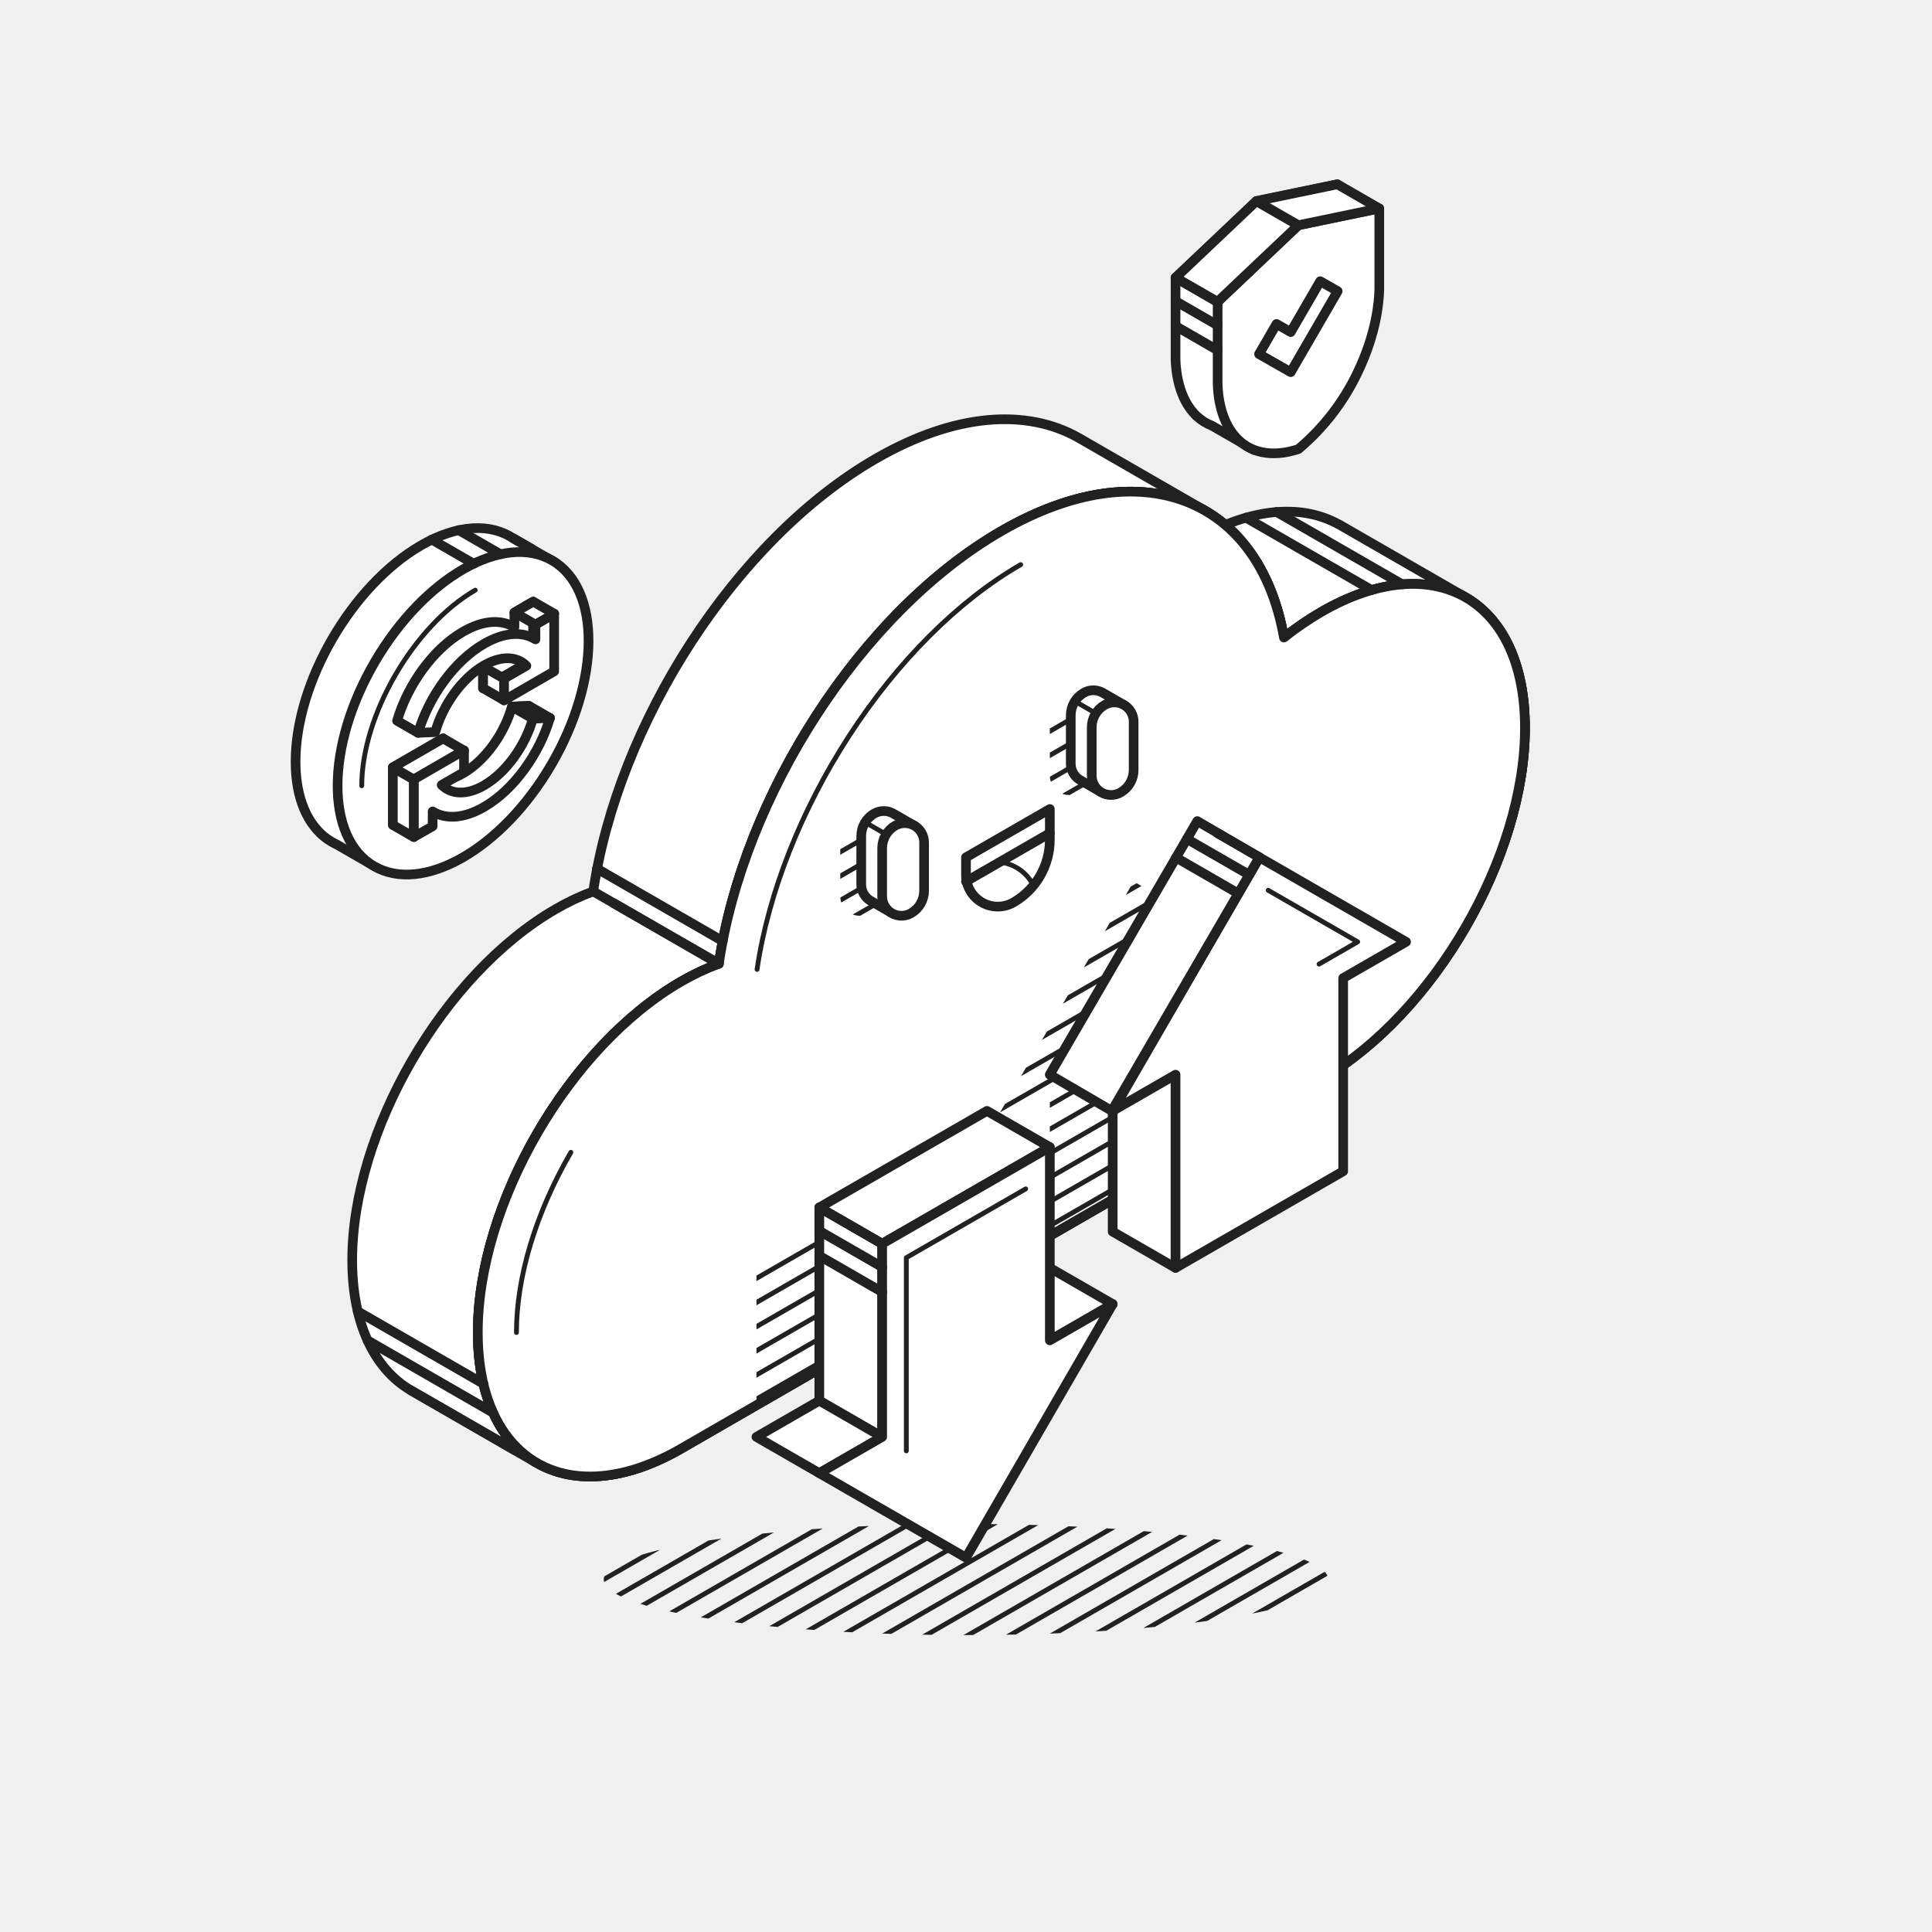
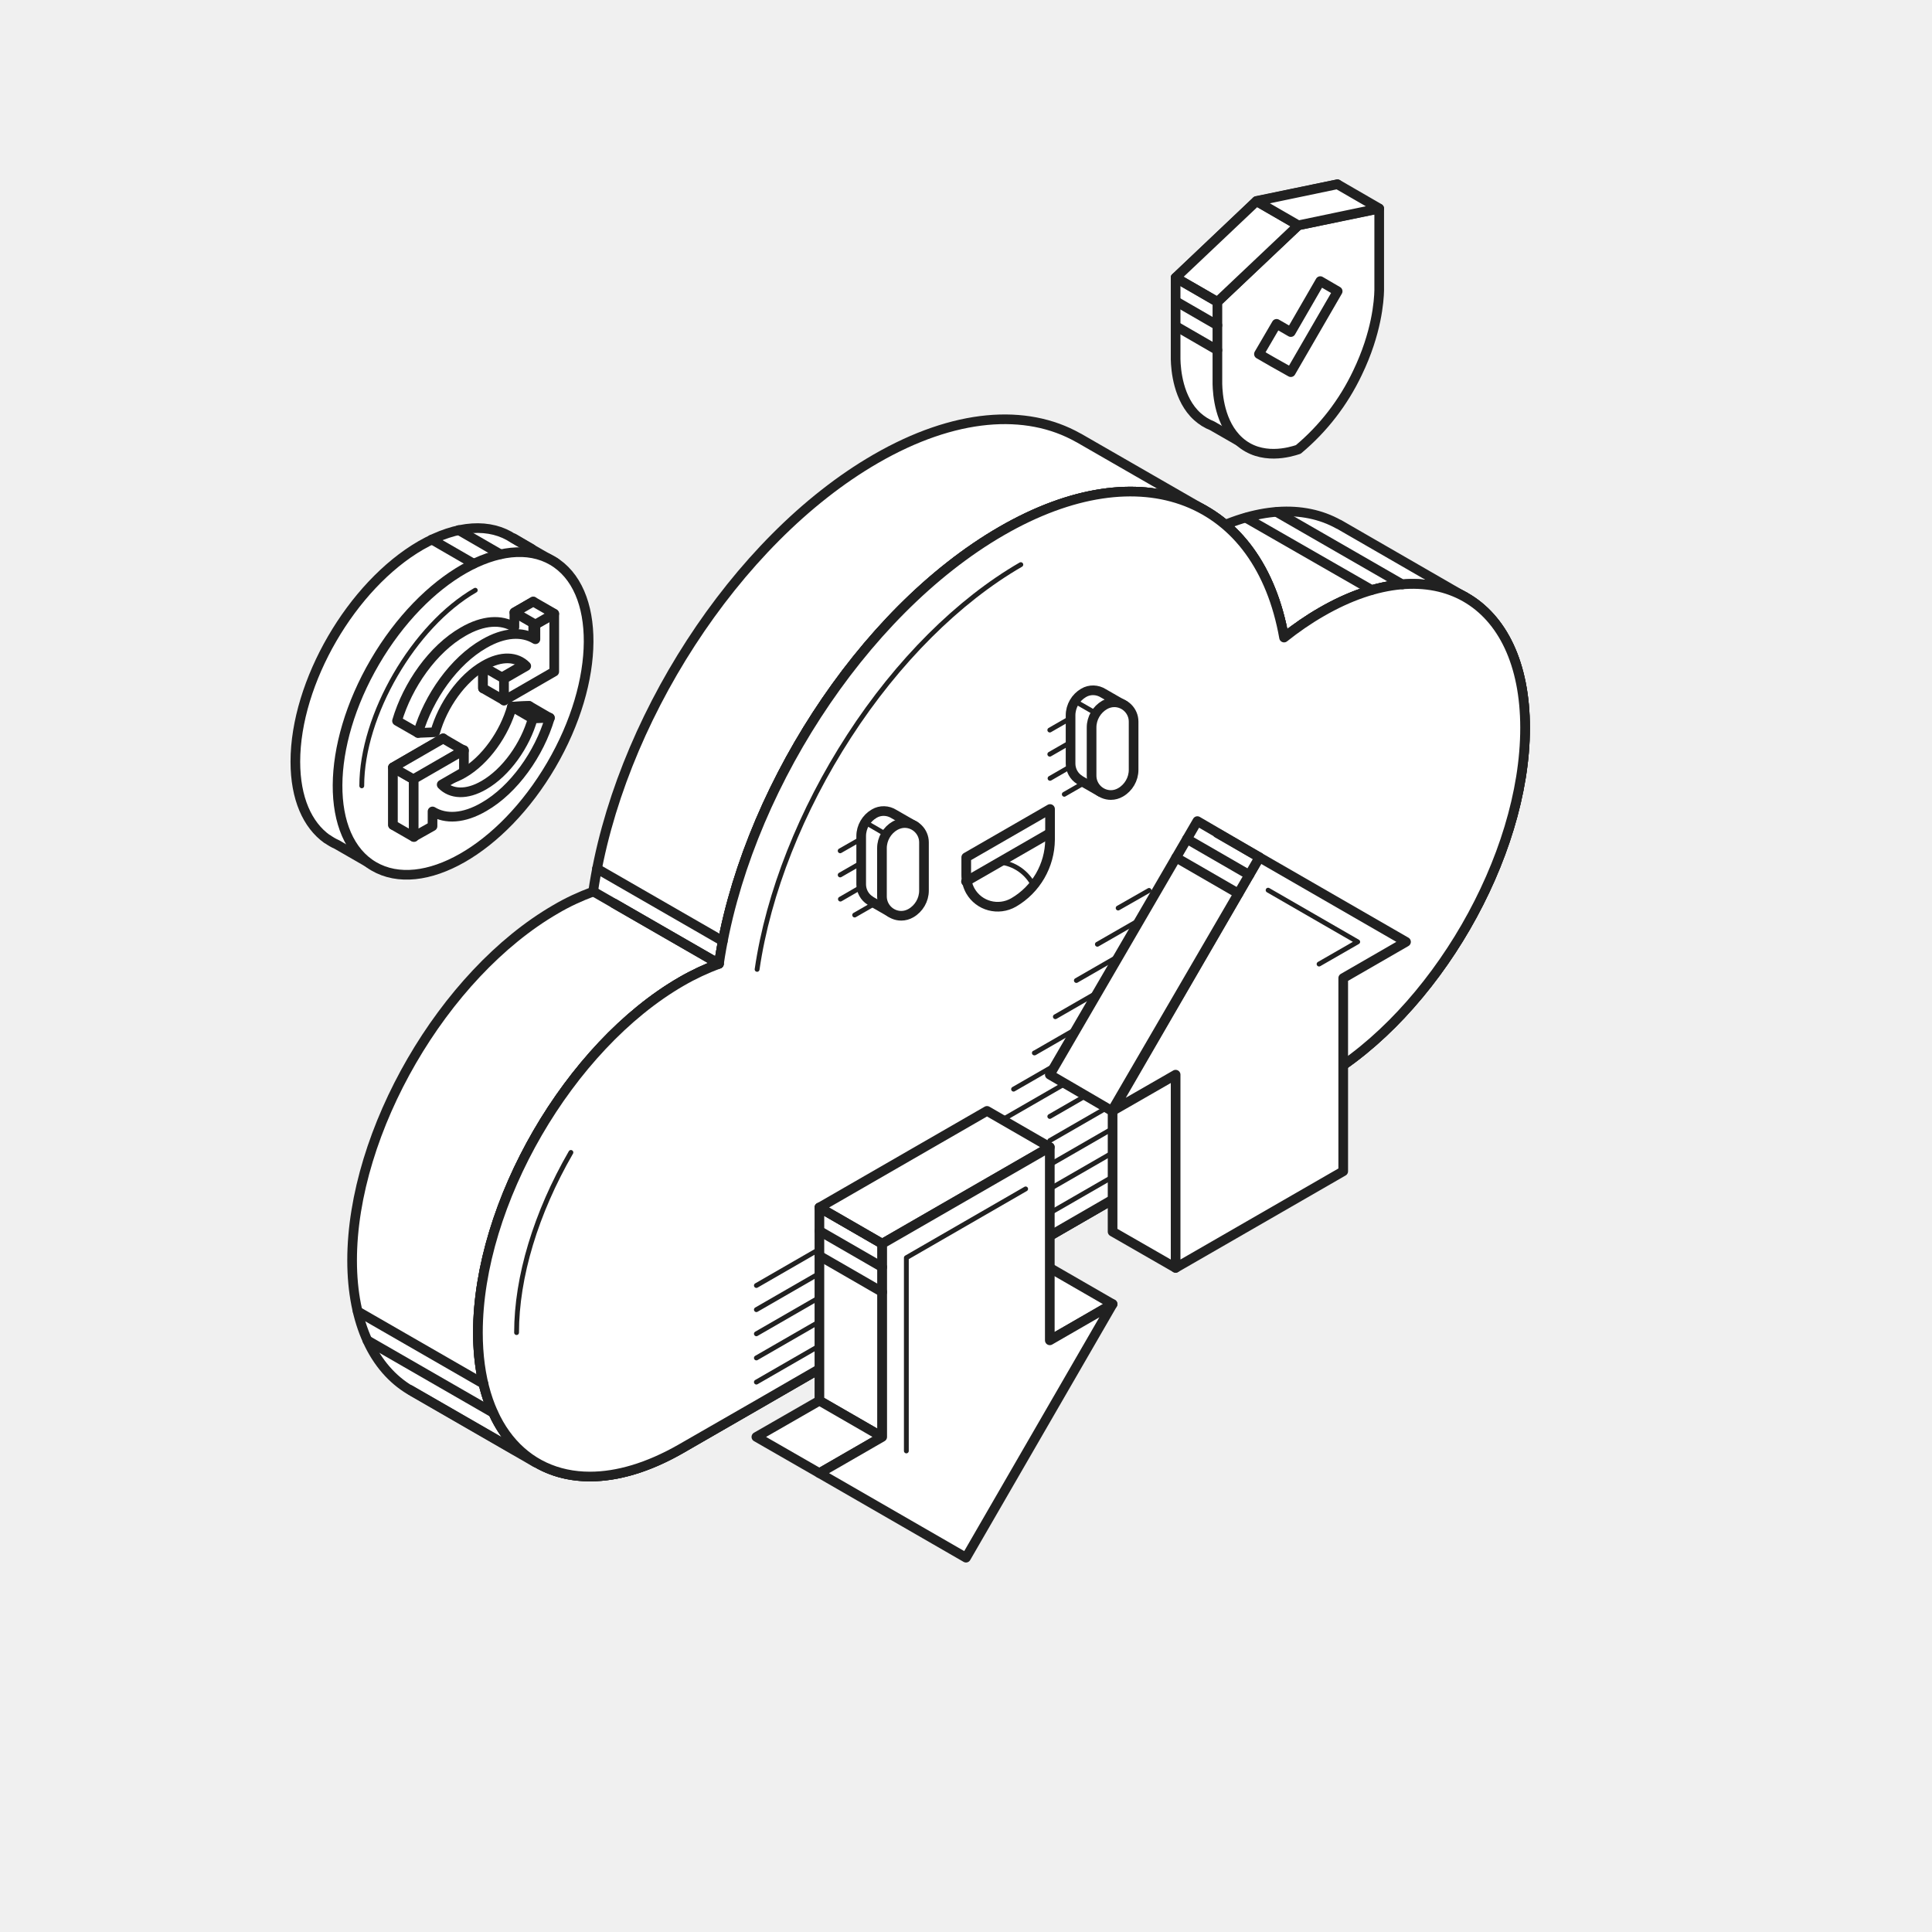
- <svg xmlns="http://www.w3.org/2000/svg" id="Isolation_Mode" data-name="Isolation Mode" viewBox="0 0 800 800">
-   <defs>
-     <style>.cls-1,.cls-3,.cls-9{fill:none;}.cls-2{clip-path:url(#clip-path);}.cls-3,.cls-4,.cls-9{stroke:#212121;stroke-linecap:round;stroke-linejoin:round;}.cls-3{stroke-width:2px;}.cls-4{fill:#fff;}.cls-4,.cls-9{stroke-width:4px;}.cls-5{clip-path:url(#clip-path-2);}.cls-6{clip-path:url(#clip-path-3);}.cls-7{clip-path:url(#clip-path-4);}.cls-8{clip-path:url(#clip-path-5);}</style>
-     <clipPath id="clip-path">
-       <ellipse class="cls-1" cx="400" cy="654.05" rx="150" ry="23" />
-     </clipPath>
-     <clipPath id="clip-path-2">
-       <polygon class="cls-1" points="382.65 485 382.65 541.77 313.23 581.85 313.23 525 382.65 485" />
-     </clipPath>
-     <clipPath id="clip-path-3">
-       <polygon class="cls-1" points="530.15 400 504.12 415 504.12 471.64 434.71 511.71 434.71 455 408.68 470 469.41 365 530.15 400" />
-     </clipPath>
-     <clipPath id="clip-path-4">
-       <path class="cls-1" d="M440.07,291.91h0a10.7,10.7,0,0,0-5.36,9.28v20a8,8,0,0,0,12,6.93h0a10.7,10.7,0,0,0,5.36-9.28v-20A8,8,0,0,0,440.07,291.91Z" />
-     </clipPath>
-     <clipPath id="clip-path-5">
-       <path class="cls-1" d="M353.3,341.91h0a10.7,10.7,0,0,0-5.36,9.28v20a8,8,0,0,0,12,6.93h0a10.7,10.7,0,0,0,5.36-9.28v-20A8,8,0,0,0,353.3,341.91Z" />
-     </clipPath>
-   </defs>
-   <g class="cls-2">
-     <line class="cls-3" x1="-36.41" y1="729.06" x2="763.61" y2="268.06" />
-     <line class="cls-3" x1="-36.41" y1="739.06" x2="763.61" y2="278.06" />
-     <line class="cls-3" x1="-36.41" y1="749.06" x2="763.61" y2="288.06" />
-     <line class="cls-3" x1="-36.41" y1="759.06" x2="763.61" y2="298.06" />
-     <line class="cls-3" x1="-36.41" y1="769.06" x2="763.61" y2="308.06" />
-     <line class="cls-3" x1="-36.41" y1="779.06" x2="763.61" y2="318.06" />
-     <line class="cls-3" x1="-36.41" y1="789.06" x2="763.61" y2="328.06" />
-     <line class="cls-3" x1="-36.41" y1="799.06" x2="763.61" y2="338.06" />
-     <line class="cls-3" x1="-36.41" y1="809.06" x2="763.61" y2="348.06" />
-     <line class="cls-3" x1="-36.41" y1="819.06" x2="763.61" y2="358.06" />
-     <line class="cls-3" x1="-36.41" y1="829.06" x2="763.61" y2="368.06" />
-     <line class="cls-3" x1="-36.41" y1="839.06" x2="763.61" y2="378.06" />
-     <line class="cls-3" x1="-36.41" y1="849.06" x2="763.61" y2="388.06" />
-     <line class="cls-3" x1="-36.41" y1="859.06" x2="763.61" y2="398.06" />
-     <line class="cls-3" x1="-36.41" y1="869.06" x2="763.61" y2="408.06" />
-     <line class="cls-3" x1="-36.41" y1="879.06" x2="763.61" y2="418.06" />
-     <line class="cls-3" x1="-36.41" y1="889.06" x2="763.61" y2="428.06" />
-     <line class="cls-3" x1="-36.41" y1="899.06" x2="763.61" y2="438.06" />
-     <line class="cls-3" x1="-36.41" y1="909.06" x2="763.61" y2="448.06" />
-     <line class="cls-3" x1="-36.41" y1="919.06" x2="763.61" y2="458.06" />
-     <line class="cls-3" x1="-36.41" y1="929.06" x2="763.61" y2="468.06" />
-     <line class="cls-3" x1="-36.41" y1="939.06" x2="763.61" y2="478.06" />
-     <line class="cls-3" x1="-36.41" y1="949.06" x2="763.61" y2="488.06" />
-     <line class="cls-3" x1="-36.41" y1="959.06" x2="763.61" y2="498.06" />
-     <line class="cls-3" x1="-36.41" y1="969.06" x2="763.61" y2="508.06" />
-     <line class="cls-3" x1="-36.41" y1="979.06" x2="763.61" y2="518.06" />
-     <line class="cls-3" x1="-36.41" y1="989.06" x2="763.61" y2="528.06" />
-     <line class="cls-3" x1="-36.41" y1="999.06" x2="763.61" y2="538.06" />
-     <line class="cls-3" x1="-36.41" y1="1009.06" x2="763.61" y2="548.06" />
-     <line class="cls-3" x1="-36.41" y1="1019.06" x2="763.61" y2="558.06" />
-     <line class="cls-3" x1="-36.41" y1="1029.06" x2="763.61" y2="568.06" />
-     <line class="cls-3" x1="-36.41" y1="1039.06" x2="763.61" y2="578.06" />
-     <line class="cls-3" x1="-36.41" y1="1049.06" x2="763.61" y2="588.06" />
-     <line class="cls-3" x1="-36.41" y1="1059.06" x2="763.61" y2="598.06" />
-     <line class="cls-3" x1="-36.41" y1="1069.06" x2="763.61" y2="608.06" />
-   </g>
-   <path class="cls-4" d="M606.42,247.1l-51.28-29.55-.72-.41-.06,0h0c-14.49-8.06-34.13-7.17-55.89,4.42V211.16l-51.58-29.72-.43-.25,0,0h0c-21.51-12.09-51.12-10.13-83.82,8.75-58.3,33.66-106.8,109.77-117,179.17a99,99,0,0,0-15.53,7.32c-46.54,26.88-84.27,92-84.27,145.37,0,26.31,9.16,44.88,24,53.73h0l1,.6,51,29.4V574.08c2.58-1.21,5.2-2.56,7.85-4.08h0L495.45,416.59h0c34.92-20.32,64.83-62.12,77.49-104.28l33.48,19.29Z" />
-   <path class="cls-4" d="M197.85,551.77c0-53.41,37.73-118.49,84.27-145.37a98.66,98.66,0,0,1,15.54-7.32c10.2-69.4,58.69-145.51,117-179.17s106.8-13.54,117,44.08a128.76,128.76,0,0,1,15.53-10.62c46.54-26.87,84.27-5.35,84.27,48.05S593.9,419.6,547.51,446.59h0L281.79,600h0C235.4,626.58,197.85,605.05,197.85,551.77Z" />
-   <path class="cls-4" d="M197.85,551.77c0-53.41,37.73-118.49,84.27-145.37a98.66,98.66,0,0,1,15.54-7.32c10.2-69.4,58.69-145.51,117-179.17s106.8-13.54,117,44.08a128.76,128.76,0,0,1,15.53-10.62c46.54-26.87,84.27-5.35,84.27,48.05S593.9,419.6,547.51,446.59h0L281.79,600h0C235.4,626.58,197.85,605.05,197.85,551.77Z" />
-   <path class="cls-4" d="M631.45,301.42c0,53.28-37.55,118.18-83.94,145.17l-43.39,25.05-69.41,40.07-52.06,30.06-69.42,40.08L281.79,600c-13.48,7.72-26.21,11.39-37.5,11.39-27.54,0-46.44-21.83-46.44-59.63,0-53.4,37.73-118.49,84.27-145.36a99,99,0,0,1,15.53-7.32c10.21-69.4,58.7-145.51,117-179.17s106.79-13.54,117,44.08a128.76,128.76,0,0,1,15.53-10.62C593.72,226.5,631.45,248,631.45,301.42Z" />
-   <path class="cls-3" d="M213.85,551.76c0-23,8-49.55,22.53-74.6" />
-   <path class="cls-3" d="M313.48,401.41c4.65-31.61,18.17-65.92,38.06-96.61,20-30.89,45.28-56.12,71.11-71" />
-   <line class="cls-4" x1="297.66" y1="399.08" x2="245.59" y2="369.08" />
-   <line class="cls-4" x1="200.16" y1="572.98" x2="148.1" y2="542.99" />
-   <line class="cls-4" x1="204.21" y1="585" x2="152.15" y2="555" />
-   <line class="cls-4" x1="213.2" y1="600.5" x2="169.81" y2="575.5" />
-   <line class="cls-4" x1="580.66" y1="241.98" x2="528.6" y2="211.98" />
-   <line class="cls-4" x1="567.97" y1="244.34" x2="515.91" y2="214.35" />
-   <line class="cls-4" x1="299.26" y1="389.69" x2="247.2" y2="359.69" />
-   <line class="cls-4" x1="297.66" y1="399.08" x2="254.27" y2="374.08" />
-   <path class="cls-4" d="M553.77,110.1V76.32l-33.5,6.94L486.77,115v33.79c.13,4.22,1,16.47,9,23.74a19.61,19.61,0,0,0,6.09,3.75l17.36,10,33.5-31.74-10.28-5.93q1.15-2.09,2.26-4.33C552.8,127.7,553.65,114.47,553.77,110.1Z" />
-   <path class="cls-4" d="M537.63,93.26l33.5-6.94V120.1c-.13,4.37-1,17.6-9,34.18a94.53,94.53,0,0,1-24.46,31.66c-3.34,1.14-15.41,4.75-24.47-3.41-8.07-7.27-8.91-19.52-9-23.74V125Z" />
-   <g class="cls-5">
-     <line class="cls-3" x1="-52.07" y1="689.84" x2="747.95" y2="228.84" />
-     <line class="cls-3" x1="-52.07" y1="699.84" x2="747.95" y2="238.84" />
-     <line class="cls-3" x1="-52.07" y1="709.84" x2="747.95" y2="248.84" />
-     <line class="cls-3" x1="-52.07" y1="719.84" x2="747.95" y2="258.84" />
-     <line class="cls-3" x1="-52.07" y1="729.84" x2="747.95" y2="268.84" />
-     <line class="cls-3" x1="-52.07" y1="739.84" x2="747.95" y2="278.84" />
-     <line class="cls-3" x1="-52.07" y1="749.84" x2="747.95" y2="288.84" />
-     <line class="cls-3" x1="-52.07" y1="759.84" x2="747.95" y2="298.84" />
-     <line class="cls-3" x1="-52.07" y1="769.84" x2="747.95" y2="308.84" />
-     <line class="cls-3" x1="-52.07" y1="779.84" x2="747.95" y2="318.84" />
-     <line class="cls-3" x1="-52.07" y1="789.84" x2="747.95" y2="328.84" />
-     <line class="cls-3" x1="-52.07" y1="799.84" x2="747.95" y2="338.84" />
-     <line class="cls-3" x1="-52.07" y1="809.84" x2="747.95" y2="348.84" />
-     <line class="cls-3" x1="-52.07" y1="819.84" x2="747.95" y2="358.84" />
-     <line class="cls-3" x1="-52.07" y1="829.84" x2="747.95" y2="368.84" />
-     <line class="cls-3" x1="-52.07" y1="839.84" x2="747.95" y2="378.84" />
-     <line class="cls-3" x1="-52.07" y1="849.84" x2="747.95" y2="388.84" />
-     <line class="cls-3" x1="-52.07" y1="859.84" x2="747.95" y2="398.84" />
-     <line class="cls-3" x1="-52.07" y1="869.84" x2="747.95" y2="408.84" />
-     <line class="cls-3" x1="-52.07" y1="879.84" x2="747.95" y2="418.84" />
-     <line class="cls-3" x1="-52.07" y1="889.84" x2="747.95" y2="428.84" />
-     <line class="cls-3" x1="-52.07" y1="899.84" x2="747.95" y2="438.84" />
-     <line class="cls-3" x1="-52.07" y1="909.84" x2="747.95" y2="448.84" />
-     <line class="cls-3" x1="-52.07" y1="919.84" x2="747.95" y2="458.84" />
-     <line class="cls-3" x1="-52.07" y1="929.84" x2="747.95" y2="468.84" />
-     <line class="cls-3" x1="-52.07" y1="939.84" x2="747.95" y2="478.84" />
-     <line class="cls-3" x1="-52.07" y1="949.84" x2="747.95" y2="488.84" />
-     <line class="cls-3" x1="-52.07" y1="959.84" x2="747.95" y2="498.84" />
-     <line class="cls-3" x1="-52.07" y1="969.84" x2="747.95" y2="508.84" />
-     <line class="cls-3" x1="-52.07" y1="979.84" x2="747.95" y2="518.84" />
-     <line class="cls-3" x1="-52.07" y1="989.84" x2="747.95" y2="528.84" />
-     <line class="cls-3" x1="-52.07" y1="999.84" x2="747.95" y2="538.84" />
-     <line class="cls-3" x1="-52.07" y1="1009.84" x2="747.95" y2="548.84" />
-     <line class="cls-3" x1="-52.07" y1="1019.84" x2="747.95" y2="558.84" />
-     <line class="cls-3" x1="-52.07" y1="1029.84" x2="747.95" y2="568.84" />
-   </g>
-   <g class="cls-6">
-     <line class="cls-3" x1="-36.41" y1="619.06" x2="763.61" y2="158.06" />
-     <line class="cls-3" x1="-36.41" y1="629.06" x2="763.61" y2="168.06" />
-     <line class="cls-3" x1="-36.41" y1="639.06" x2="763.61" y2="178.06" />
-     <line class="cls-3" x1="-36.41" y1="649.06" x2="763.61" y2="188.06" />
-     <line class="cls-3" x1="-36.41" y1="659.06" x2="763.61" y2="198.06" />
-     <line class="cls-3" x1="-36.41" y1="669.06" x2="763.61" y2="208.06" />
-     <line class="cls-3" x1="-36.41" y1="679.06" x2="763.61" y2="218.06" />
-     <line class="cls-3" x1="-36.41" y1="689.06" x2="763.61" y2="228.06" />
-     <line class="cls-3" x1="-36.41" y1="699.06" x2="763.61" y2="238.06" />
-     <line class="cls-3" x1="-36.41" y1="709.06" x2="763.61" y2="248.06" />
-     <line class="cls-3" x1="-36.41" y1="719.06" x2="763.61" y2="258.06" />
-     <line class="cls-3" x1="-36.41" y1="729.06" x2="763.61" y2="268.06" />
-     <line class="cls-3" x1="-36.41" y1="739.06" x2="763.61" y2="278.06" />
-     <line class="cls-3" x1="-36.41" y1="749.06" x2="763.61" y2="288.06" />
-     <line class="cls-3" x1="-36.41" y1="759.06" x2="763.61" y2="298.06" />
-     <line class="cls-3" x1="-36.41" y1="769.06" x2="763.61" y2="308.06" />
-     <line class="cls-3" x1="-36.41" y1="779.06" x2="763.61" y2="318.06" />
-     <line class="cls-3" x1="-36.41" y1="789.06" x2="763.61" y2="328.06" />
-     <line class="cls-3" x1="-36.41" y1="799.06" x2="763.61" y2="338.06" />
-     <line class="cls-3" x1="-36.41" y1="809.06" x2="763.61" y2="348.06" />
-     <line class="cls-3" x1="-36.41" y1="819.06" x2="763.61" y2="358.06" />
-     <line class="cls-3" x1="-36.41" y1="829.06" x2="763.61" y2="368.06" />
-     <line class="cls-3" x1="-36.41" y1="839.06" x2="763.61" y2="378.06" />
-     <line class="cls-3" x1="-36.41" y1="849.06" x2="763.61" y2="388.06" />
-     <line class="cls-3" x1="-36.41" y1="859.06" x2="763.61" y2="398.06" />
-     <line class="cls-3" x1="-36.41" y1="869.06" x2="763.61" y2="408.06" />
-     <line class="cls-3" x1="-36.41" y1="879.06" x2="763.61" y2="418.06" />
-     <line class="cls-3" x1="-36.41" y1="889.06" x2="763.61" y2="428.06" />
-     <line class="cls-3" x1="-36.41" y1="899.06" x2="763.61" y2="438.06" />
-     <line class="cls-3" x1="-36.41" y1="909.06" x2="763.61" y2="448.06" />
-     <line class="cls-3" x1="-36.41" y1="919.06" x2="763.61" y2="458.06" />
-     <line class="cls-3" x1="-36.41" y1="929.06" x2="763.61" y2="468.06" />
-     <line class="cls-3" x1="-36.41" y1="939.06" x2="763.61" y2="478.06" />
-     <line class="cls-3" x1="-36.41" y1="949.06" x2="763.61" y2="488.06" />
-     <line class="cls-3" x1="-36.41" y1="959.06" x2="763.61" y2="498.06" />
-   </g>
-   <polygon class="cls-4" points="520.27 83.26 537.63 93.26 504.12 125 486.77 115 520.27 83.26" />
-   <polygon class="cls-4" points="520.27 83.26 537.63 93.26 571.13 86.31 553.77 76.31 520.27 83.26" />
-   <polygon class="cls-4" points="339.26 500 365.29 515 365.29 595 339.26 580 339.26 500" />
-   <polygon class="cls-4" points="339.26 500 365.29 515 434.71 475 408.68 460 339.26 500" />
-   <polygon class="cls-4" points="313.23 595 339.26 610 365.29 595 339.26 580 313.23 595" />
-   <polygon class="cls-4" points="408.68 540 434.71 555 460.74 540 434.71 525 408.68 540" />
-   <polygon class="cls-4" points="339.26 610 400 645 460.74 540 434.71 555 434.71 475 365.29 515 365.29 595 339.26 610" />
-   <polyline class="cls-3" points="375.29 600.78 375.29 520.78 424.71 492.3" />
-   <polygon class="cls-4" points="460.74 430 486.77 445 486.77 525 460.74 510 460.74 430" />
-   <polygon class="cls-4" points="582.22 390 521.48 355 460.74 460 486.77 445 486.77 525 556.18 485 556.18 405 582.22 390" />
-   <polyline class="cls-3" points="525.13 368.65 562.19 390 546.19 399.22" />
-   <polygon class="cls-4" points="495.77 340 521.48 355 460.39 460 434.68 445 495.77 340" />
-   <polygon class="cls-4" points="546.67 116.44 534.46 137.5 528.58 134.15 521.35 146.62 527.23 149.97 534.46 154.1 553.9 120.57 546.67 116.44" />
-   <line class="cls-4" x1="504.12" y1="125" x2="486.77" y2="115" />
-   <line class="cls-4" x1="504.12" y1="134.68" x2="486.77" y2="124.68" />
-   <line class="cls-4" x1="504.12" y1="145" x2="486.77" y2="135" />
-   <line class="cls-4" x1="521.48" y1="355" x2="504.12" y2="345" />
-   <line class="cls-4" x1="517.28" y1="362.26" x2="491.47" y2="347.39" />
-   <line class="cls-4" x1="512.76" y1="369.98" x2="486.98" y2="355.12" />
-   <line class="cls-4" x1="365.29" y1="515" x2="339.26" y2="500" />
-   <line class="cls-4" x1="365.29" y1="524.68" x2="339.26" y2="509.68" />
-   <line class="cls-4" x1="365.29" y1="535" x2="339.26" y2="520" />
-   <g class="cls-7">
-     <line class="cls-3" x1="-62.08" y1="539.06" x2="737.94" y2="78.06" />
-     <line class="cls-3" x1="-62.08" y1="549.06" x2="737.94" y2="88.06" />
-     <line class="cls-3" x1="-62.08" y1="559.06" x2="737.94" y2="98.06" />
-     <line class="cls-3" x1="-62.08" y1="569.06" x2="737.94" y2="108.06" />
-     <line class="cls-3" x1="-62.08" y1="579.06" x2="737.94" y2="118.06" />
-     <line class="cls-3" x1="-62.08" y1="589.06" x2="737.94" y2="128.06" />
-     <line class="cls-3" x1="-62.08" y1="599.06" x2="737.94" y2="138.06" />
-     <line class="cls-3" x1="-62.08" y1="609.06" x2="737.94" y2="148.06" />
-     <line class="cls-3" x1="-62.08" y1="619.06" x2="737.94" y2="158.06" />
-     <line class="cls-3" x1="-62.08" y1="629.06" x2="737.94" y2="168.06" />
-     <line class="cls-3" x1="-62.08" y1="639.06" x2="737.94" y2="178.06" />
-     <line class="cls-3" x1="-62.08" y1="649.06" x2="737.94" y2="188.06" />
-     <line class="cls-3" x1="-62.08" y1="659.06" x2="737.94" y2="198.06" />
-     <line class="cls-3" x1="-62.08" y1="669.06" x2="737.94" y2="208.06" />
-     <line class="cls-3" x1="-62.08" y1="679.06" x2="737.94" y2="218.06" />
-     <line class="cls-3" x1="-62.08" y1="689.06" x2="737.94" y2="228.06" />
-     <line class="cls-3" x1="-62.08" y1="699.06" x2="737.94" y2="238.06" />
-     <line class="cls-3" x1="-62.08" y1="709.06" x2="737.94" y2="248.06" />
-     <line class="cls-3" x1="-62.08" y1="719.06" x2="737.94" y2="258.06" />
-     <line class="cls-3" x1="-62.08" y1="729.06" x2="737.94" y2="268.06" />
-     <line class="cls-3" x1="-62.08" y1="739.06" x2="737.94" y2="278.06" />
-     <line class="cls-3" x1="-62.08" y1="749.06" x2="737.94" y2="288.06" />
-     <line class="cls-3" x1="-62.08" y1="759.06" x2="737.94" y2="298.06" />
-     <line class="cls-3" x1="-62.08" y1="769.06" x2="737.94" y2="308.06" />
-     <line class="cls-3" x1="-62.08" y1="779.06" x2="737.94" y2="318.06" />
-     <line class="cls-3" x1="-62.08" y1="789.06" x2="737.94" y2="328.06" />
-     <line class="cls-3" x1="-62.08" y1="799.06" x2="737.94" y2="338.06" />
-     <line class="cls-3" x1="-62.08" y1="809.06" x2="737.94" y2="348.06" />
-     <line class="cls-3" x1="-62.08" y1="819.06" x2="737.94" y2="358.06" />
-     <line class="cls-3" x1="-62.08" y1="829.06" x2="737.94" y2="368.06" />
-     <line class="cls-3" x1="-62.08" y1="839.06" x2="737.94" y2="378.06" />
-     <line class="cls-3" x1="-62.08" y1="849.06" x2="737.94" y2="388.06" />
-     <line class="cls-3" x1="-62.08" y1="859.06" x2="737.94" y2="398.06" />
-     <line class="cls-3" x1="-62.08" y1="869.06" x2="737.94" y2="408.06" />
-     <line class="cls-3" x1="-62.08" y1="879.06" x2="737.94" y2="418.06" />
-   </g>
-   <g class="cls-8">
-     <line class="cls-3" x1="-148.85" y1="589.06" x2="651.17" y2="128.06" />
-     <line class="cls-3" x1="-148.85" y1="599.06" x2="651.17" y2="138.06" />
-     <line class="cls-3" x1="-148.85" y1="609.06" x2="651.17" y2="148.06" />
-     <line class="cls-3" x1="-148.85" y1="619.06" x2="651.17" y2="158.06" />
-     <line class="cls-3" x1="-148.85" y1="629.06" x2="651.17" y2="168.06" />
-     <line class="cls-3" x1="-148.85" y1="639.06" x2="651.17" y2="178.06" />
-     <line class="cls-3" x1="-148.85" y1="649.06" x2="651.17" y2="188.06" />
-     <line class="cls-3" x1="-148.85" y1="659.06" x2="651.17" y2="198.06" />
-     <line class="cls-3" x1="-148.85" y1="669.06" x2="651.17" y2="208.06" />
-     <line class="cls-3" x1="-148.85" y1="679.06" x2="651.17" y2="218.06" />
-     <line class="cls-3" x1="-148.85" y1="689.06" x2="651.17" y2="228.06" />
-     <line class="cls-3" x1="-148.85" y1="699.06" x2="651.17" y2="238.06" />
-     <line class="cls-3" x1="-148.85" y1="709.06" x2="651.17" y2="248.06" />
-     <line class="cls-3" x1="-148.85" y1="719.06" x2="651.17" y2="258.06" />
-     <line class="cls-3" x1="-148.85" y1="729.06" x2="651.17" y2="268.06" />
-     <line class="cls-3" x1="-148.85" y1="739.06" x2="651.17" y2="278.06" />
-     <line class="cls-3" x1="-148.85" y1="749.06" x2="651.17" y2="288.06" />
-     <line class="cls-3" x1="-148.85" y1="759.06" x2="651.17" y2="298.06" />
-     <line class="cls-3" x1="-148.85" y1="769.06" x2="651.17" y2="308.06" />
-     <line class="cls-3" x1="-148.85" y1="779.06" x2="651.17" y2="318.06" />
-     <line class="cls-3" x1="-148.85" y1="789.06" x2="651.17" y2="328.06" />
-     <line class="cls-3" x1="-148.85" y1="799.06" x2="651.17" y2="338.06" />
-     <line class="cls-3" x1="-148.85" y1="809.06" x2="651.17" y2="348.06" />
-     <line class="cls-3" x1="-148.85" y1="819.06" x2="651.17" y2="358.06" />
-     <line class="cls-3" x1="-148.85" y1="829.06" x2="651.17" y2="368.06" />
-     <line class="cls-3" x1="-148.85" y1="839.06" x2="651.17" y2="378.06" />
-     <line class="cls-3" x1="-148.85" y1="849.06" x2="651.17" y2="388.06" />
-     <line class="cls-3" x1="-148.85" y1="859.06" x2="651.17" y2="398.06" />
-     <line class="cls-3" x1="-148.85" y1="869.06" x2="651.17" y2="408.06" />
-     <line class="cls-3" x1="-148.85" y1="879.06" x2="651.17" y2="418.06" />
-     <line class="cls-3" x1="-148.85" y1="889.06" x2="651.17" y2="428.06" />
-     <line class="cls-3" x1="-148.85" y1="899.06" x2="651.17" y2="438.06" />
-     <line class="cls-3" x1="-148.85" y1="909.06" x2="651.17" y2="448.06" />
-     <line class="cls-3" x1="-148.85" y1="919.06" x2="651.17" y2="458.06" />
-     <line class="cls-3" x1="-148.85" y1="929.06" x2="651.17" y2="468.06" />
-   </g>
-   <path class="cls-4" d="M465.65,292.06l-8.68-5h0a7.91,7.91,0,0,0-8.23-.16h0a10.72,10.72,0,0,0-5.36,9.28v20a7.88,7.88,0,0,0,3.7,6.72v0l.15.08.32.19,8.2,4.73,1.79-6.46a10.68,10.68,0,0,0,3.2-7.63v-4Z" />
-   <path class="cls-4" d="M457.42,291.91h0a10.72,10.72,0,0,0-5.36,9.28v20a8,8,0,0,0,12,6.93h0a10.72,10.72,0,0,0,5.36-9.28v-20A8,8,0,0,0,457.42,291.91Z" />
-   <line class="cls-3" x1="453.7" y1="295.34" x2="445.03" y2="290.34" />
-   <path class="cls-4" d="M378.88,342.06l-8.68-5h0a7.91,7.91,0,0,0-8.23-.16h0a10.71,10.71,0,0,0-5.35,9.28v20a7.88,7.88,0,0,0,3.69,6.72v0l.15.08.33.19,8.2,4.73,1.78-6.46a10.68,10.68,0,0,0,3.2-7.63v-4Z" />
-   <path class="cls-4" d="M370.65,341.91h0a10.72,10.72,0,0,0-5.36,9.28v20a8,8,0,0,0,12,6.93h0a10.72,10.72,0,0,0,5.36-9.28v-20A8,8,0,0,0,370.65,341.91Z" />
-   <line class="cls-3" x1="366.93" y1="345.5" x2="358.26" y2="340.5" />
-   <path class="cls-4" d="M419.69,373.66h0A13.14,13.14,0,0,1,400,362.28V355l34.71-20v12.66A30,30,0,0,1,419.69,373.66Z" />
-   <line class="cls-4" x1="400" y1="365" x2="434.71" y2="345" />
-   <path class="cls-3" d="M414,357a17.66,17.66,0,0,1,13.95,9.73" />
-   <path class="cls-4" d="M230,233l-17.35-10h0c-9.49-6.37-23.12-5.94-38.26,2.8-28.7,16.57-52,56.69-52,89.62,0,15.2,5,26.19,13.11,32h0l.08,0a24,24,0,0,0,4,2.34l13.23,7.62,3.52-5.68a52.2,52.2,0,0,0,18-6.71c28.7-16.57,52-56.7,52-89.63a56.07,56.07,0,0,0-1.62-13.9Z" />
-   <ellipse class="cls-4" cx="191.75" cy="295.37" rx="73.26" ry="42.29" transform="translate(-160.02 311.84) rotate(-59.69)" />
-   <path class="cls-3" d="M149.79,325.37c0-29.19,21.51-66.26,47-81" />
-   <line class="cls-4" x1="220.23" y1="227.31" x2="212.67" y2="222.95" />
-   <line class="cls-4" x1="207.24" y1="229.5" x2="189.89" y2="219.5" />
-   <line class="cls-4" x1="196.14" y1="233.43" x2="178.79" y2="223.43" />
-   <path class="cls-9" d="M170.47,337.12V331c5.37,3.34,15.62,7.45,24,2.62,12.36-7.13,38.32-29.13,24.59-41.34l-7.08.31c-3.11,11.13-11,22.29-20.22,27.62-7.21,4.16-13.6,3.8-17.53-.17l9.24-5.33v-9l-20.74,12,0,0v23.85Z" />
-   <polygon class="cls-4" points="162.68 317.77 162.68 341.62 171.36 346.62 171.36 322.77 162.68 317.77" />
-   <polygon class="cls-4" points="162.68 317.77 183.47 305.77 192.14 310.77 171.36 322.77 162.68 317.77" />
-   <path class="cls-4" d="M213,253.62v6.12c-5.36-3.34-12.91-3-21.28,1.85-12.36,7.13-22.93,22-27.29,36.86l8.67,5,7.8-4.5,9.25-19.08L200,276V285l20.75-12,0,0V249.12Z" />
-   <polygon class="cls-4" points="200.04 276.03 200.04 284.98 208.72 289.98 208.72 281.03 200.04 276.03" />
-   <polygon class="cls-4" points="211.97 292.6 219.05 292.3 227.73 297.3 220.64 297.6 211.97 292.6" />
-   <path class="cls-4" d="M221.71,258.62v6.12c-5.36-3.34-12.91-3-21.28,1.85-12.36,7.13-22.93,22-27.3,36.86l7.09-.3c3.11-11.13,11-22.29,20.21-27.62,7.21-4.16,13.61-3.8,17.53.17L208.72,281V290l20.75-12,0,0V254.12Z" />
-   <path class="cls-4" d="M179.15,342.12V336c5.36,3.34,12.91,3,21.28-1.85,12.36-7.13,22.93-22,27.3-36.87l-7.09.31c-3.11,11.13-11,22.29-20.21,27.62-7.21,4.16-13.61,3.8-17.53-.17l9.24-5.33v-9l-20.75,12,0,0v23.85Z" />
-   <polygon class="cls-4" points="213.03 253.63 220.82 249.13 229.5 254.13 221.71 258.63 213.03 253.63" />
+ <svg xmlns="http://www.w3.org/2000/svg" version="1.1" id="Isolation_Mode" x="0px" y="0px" viewBox="0 0 800 800" style="enable-background:new 0 0 800 800;" xml:space="preserve">
+   <style type="text/css">
+ 	.st0{fill:#FFFFFF;stroke:#212121;stroke-width:4;stroke-linecap:round;stroke-linejoin:round;}
+ 	.st1{fill:none;stroke:#212121;stroke-width:2;stroke-linecap:round;stroke-linejoin:round;}
+ 	.st2{fill:none;stroke:#212121;stroke-width:4;stroke-linecap:round;stroke-linejoin:round;}
+ 	.st3{fill:none;}
+ </style>
+   <path class="st0" d="M606.4,247.1l-51.3-29.6l-0.7-0.4h-0.1l0,0c-14.5-8.1-34.1-7.2-55.9,4.4v-10.4l-51.6-29.7l-0.4-0.2l0,0l0,0  c-21.5-12.1-51.1-10.1-83.8,8.8c-58.3,33.7-106.8,109.8-117,179.2c-5.4,2-10.6,4.4-15.5,7.3c-46.5,26.9-84.3,92-84.3,145.4  c0,26.3,9.2,44.9,24,53.7l0,0l1,0.6l51,29.4v-31.4c2.6-1.2,5.2-2.6,7.9-4.1l0,0l265.8-153.4l0,0c34.9-20.3,64.8-62.1,77.5-104.3  l33.5,19.3V247.1z" />
+   <path class="st0" d="M197.9,551.8c0-53.4,37.7-118.5,84.3-145.4c5-2.9,10.2-5.3,15.5-7.3c10.2-69.4,58.7-145.5,117-179.2  s106.8-13.5,117,44.1c4.9-3.9,10.1-7.5,15.5-10.6c46.5-26.9,84.3-5.4,84.3,48s-37.6,118.2-84,145.2l0,0L281.8,600l0,0  C235.4,626.6,197.9,605,197.9,551.8z" />
+   <path class="st0" d="M197.9,551.8c0-53.4,37.7-118.5,84.3-145.4c5-2.9,10.2-5.3,15.5-7.3c10.2-69.4,58.7-145.5,117-179.2  s106.8-13.5,117,44.1c4.9-3.9,10.1-7.5,15.5-10.6c46.5-26.9,84.3-5.4,84.3,48s-37.6,118.2-84,145.2l0,0L281.8,600l0,0  C235.4,626.6,197.9,605,197.9,551.8z" />
+   <path class="st0" d="M631.5,301.4c0,53.3-37.5,118.2-83.9,145.2l-43.4,25l-69.4,40.1l-52.1,30.1l-69.4,40.1L281.8,600  c-13.5,7.7-26.2,11.4-37.5,11.4c-27.5,0-46.4-21.8-46.4-59.6c0-53.4,37.7-118.5,84.3-145.4c5-2.9,10.2-5.3,15.5-7.3  c10.2-69.4,58.7-145.5,117-179.2s106.8-13.5,117,44.1c4.9-3.9,10.1-7.5,15.5-10.6C593.7,226.5,631.5,248,631.5,301.4z" />
+   <path class="st1" d="M213.9,551.8c0-23,8-49.5,22.5-74.6" />
+   <path class="st1" d="M313.5,401.4c4.6-31.6,18.2-65.9,38.1-96.6c20-30.9,45.3-56.1,71.1-71" />
+   <line class="st2" x1="297.7" y1="399.1" x2="245.6" y2="369.1" />
+   <line class="st2" x1="200.2" y1="573" x2="148.1" y2="543" />
+   <line class="st2" x1="204.2" y1="585" x2="152.1" y2="555" />
+   <line class="st2" x1="213.2" y1="600.5" x2="169.8" y2="575.5" />
+   <line class="st2" x1="580.7" y1="242" x2="528.6" y2="212" />
+   <line class="st2" x1="568" y1="244.3" x2="515.9" y2="214.4" />
+   <line class="st2" x1="299.3" y1="389.7" x2="247.2" y2="359.7" />
+   <line class="st2" x1="297.7" y1="399.1" x2="254.3" y2="374.1" />
+   <path class="st0" d="M553.8,110.1V76.3l-33.5,6.9L486.8,115v33.8c0.1,4.2,1,16.5,9,23.7c1.8,1.6,3.8,2.9,6.1,3.8l17.4,10l33.5-31.7  l-10.3-5.9c0.8-1.4,1.5-2.8,2.3-4.3C552.8,127.7,553.7,114.5,553.8,110.1z" />
+   <path class="st0" d="M537.6,93.3l33.5-6.9v33.8c-0.1,4.4-1,17.6-9,34.2c-5.8,12.2-14.1,23-24.5,31.7c-3.3,1.1-15.4,4.8-24.5-3.4  c-8.1-7.3-8.9-19.5-9-23.7V125L537.6,93.3z" />
+   <line class="st1" x1="382.6" y1="492.3" x2="313.2" y2="532.3" />
+   <line class="st1" x1="382.6" y1="502.3" x2="313.2" y2="542.3" />
+   <line class="st1" x1="382.6" y1="512.3" x2="313.2" y2="552.3" />
+   <line class="st1" x1="382.6" y1="522.3" x2="313.2" y2="562.3" />
+   <line class="st1" x1="382.6" y1="532.3" x2="313.2" y2="572.3" />
+   <polygon class="st3" points="352.1,468.8 352.1,525.5 282.7,565.6 282.7,508.8 " />
+   <polyline class="st1" points="463,376 463,376 475.8,368.7 " />
+   <line class="st1" x1="484.5" y1="373.7" x2="454.4" y2="391" />
+   <polyline class="st1" points="445.7,406 445.7,406 493.1,378.7 " />
+   <line class="st1" x1="501.8" y1="383.7" x2="437" y2="421" />
+   <polyline class="st1" points="428.3,436 428.4,436 510.5,388.7 " />
+   <line class="st1" x1="519.2" y1="393.7" x2="419.7" y2="451" />
+   <polyline class="st1" points="411,466 411,466 527.8,398.7 " />
+   <line class="st1" x1="504.1" y1="422.3" x2="434.7" y2="462.3" />
+   <line class="st1" x1="504.1" y1="432.3" x2="434.7" y2="472.3" />
+   <line class="st1" x1="504.1" y1="442.3" x2="434.7" y2="482.3" />
+   <line class="st1" x1="504.1" y1="452.3" x2="434.7" y2="492.3" />
+   <line class="st1" x1="504.1" y1="462.3" x2="434.7" y2="502.3" />
+   <polygon class="st3" points="530.2,400 504.1,415 504.1,471.6 434.7,511.7 434.7,455 408.7,470 469.4,365 " />
+   <polygon class="st0" points="520.3,83.3 537.6,93.3 504.1,125 486.8,115 " />
+   <polygon class="st0" points="520.3,83.3 537.6,93.3 571.1,86.3 553.8,76.3 " />
+   <polygon class="st0" points="339.3,500 365.3,515 365.3,595 339.3,580 " />
+   <polygon class="st0" points="339.3,500 365.3,515 434.7,475 408.7,460 " />
+   <polygon class="st0" points="313.2,595 339.3,610 365.3,595 339.3,580 " />
+   <polygon class="st0" points="408.7,540 434.7,555 460.7,540 434.7,525 " />
+   <polygon class="st0" points="339.3,610 400,645 460.7,540 434.7,555 434.7,475 365.3,515 365.3,595 " />
+   <polyline class="st1" points="375.3,600.8 375.3,520.8 424.7,492.3 " />
+   <polygon class="st0" points="460.7,430 486.8,445 486.8,525 460.7,510 " />
+   <polygon class="st0" points="582.2,390 521.5,355 460.7,460 486.8,445 486.8,525 556.2,485 556.2,405 " />
+   <polyline class="st1" points="525.1,368.6 562.2,390 546.2,399.2 " />
+   <polygon class="st0" points="495.8,340 521.5,355 460.4,460 434.7,445 " />
+   <polygon class="st0" points="546.7,116.4 534.5,137.5 528.6,134.1 521.3,146.6 527.2,150 534.5,154.1 553.9,120.6 " />
+   <line class="st2" x1="504.1" y1="125" x2="486.8" y2="115" />
+   <line class="st2" x1="504.1" y1="134.7" x2="486.8" y2="124.7" />
+   <line class="st2" x1="504.1" y1="145" x2="486.8" y2="135" />
+   <line class="st2" x1="521.5" y1="355" x2="504.1" y2="345" />
+   <line class="st2" x1="517.3" y1="362.3" x2="491.5" y2="347.4" />
+   <line class="st2" x1="512.8" y1="370" x2="487" y2="355.1" />
+   <line class="st2" x1="365.3" y1="515" x2="339.3" y2="500" />
+   <line class="st2" x1="365.3" y1="524.7" x2="339.3" y2="509.7" />
+   <line class="st2" x1="365.3" y1="535" x2="339.3" y2="520" />
+   <line class="st1" x1="450" y1="293.5" x2="434.7" y2="302.3" />
+   <line class="st1" x1="452.1" y1="302.3" x2="434.7" y2="312.3" />
+   <line class="st1" x1="452.1" y1="312.3" x2="434.8" y2="322.3" />
+   <polyline class="st1" points="440.7,328.9 440.7,328.9 451.3,322.8 " />
+   <path class="st3" d="M440.1,291.9L440.1,291.9c-3.3,1.9-5.4,5.5-5.4,9.3v20c0,4.4,3.6,8,8,8c1.4,0,2.8-0.4,4-1.1l0,0  c3.3-1.9,5.4-5.5,5.4-9.3v-20c0-4.4-3.6-8-8-8C442.7,290.8,441.3,291.2,440.1,291.9z" />
+   <line class="st1" x1="363.3" y1="343.5" x2="347.9" y2="352.3" />
+   <line class="st1" x1="365.3" y1="352.3" x2="347.9" y2="362.3" />
+   <line class="st1" x1="365.3" y1="362.3" x2="348" y2="372.3" />
+   <polyline class="st1" points="353.9,378.9 353.9,378.9 364.5,372.8 364.5,372.8 " />
+   <path class="st3" d="M353.3,341.9L353.3,341.9c-3.3,1.9-5.4,5.5-5.4,9.3v20c0,4.4,3.6,8,8,8c1.4,0,2.8-0.4,4-1.1l0,0  c3.3-1.9,5.4-5.5,5.4-9.3v-20c0-4.4-3.6-8-8-8C355.9,340.8,354.5,341.2,353.3,341.9z" />
+   <path class="st0" d="M465.6,292.1l-8.7-5l0,0c-2.5-1.6-5.7-1.7-8.2-0.2l0,0c-3.3,1.9-5.4,5.5-5.4,9.3v20c0,2.7,1.4,5.3,3.7,6.7l0,0  l0.1,0.1l0.3,0.2l8.2,4.7l1.8-6.5c2-2,3.2-4.8,3.2-7.6v-4L465.6,292.1z" />
+   <path class="st0" d="M457.4,291.9L457.4,291.9c-3.3,1.9-5.4,5.5-5.4,9.3v20c0,4.4,3.6,8,8,8c1.4,0,2.8-0.4,4-1.1l0,0  c3.3-1.9,5.4-5.5,5.4-9.3v-20c0-4.4-3.6-8-8-8C460,290.8,458.6,291.2,457.4,291.9z" />
+   <line class="st1" x1="453.7" y1="295.3" x2="445" y2="290.3" />
+   <path class="st0" d="M378.9,342.1l-8.7-5l0,0c-2.5-1.6-5.7-1.7-8.2-0.2l0,0c-3.3,1.9-5.4,5.5-5.4,9.3v20c0,2.7,1.4,5.3,3.7,6.7l0,0  l0.1,0.1l0.3,0.2l8.2,4.7l1.8-6.5c2-2,3.2-4.8,3.2-7.6v-4L378.9,342.1z" />
+   <path class="st0" d="M370.6,341.9L370.6,341.9c-3.3,1.9-5.4,5.5-5.4,9.3v20c0,4.4,3.6,8,8,8c1.4,0,2.8-0.4,4-1.1l0,0  c3.3-1.9,5.4-5.5,5.4-9.3v-20c0-4.4-3.6-8-8-8C373.2,340.8,371.9,341.2,370.6,341.9z" />
+   <line class="st1" x1="366.9" y1="345.5" x2="358.3" y2="340.5" />
+   <path class="st0" d="M419.7,373.7L419.7,373.7c-6.3,3.6-14.3,1.5-17.9-4.8c-1.1-2-1.7-4.2-1.7-6.5V355l34.7-20v12.7  C434.7,358.4,429,368.3,419.7,373.7z" />
+   <line class="st2" x1="400" y1="365" x2="434.7" y2="345" />
+   <path class="st1" d="M414,357c6,0.6,11.3,4.3,14,9.7" />
+   <path class="st0" d="M230,233l-17.4-10l0,0c-9.5-6.4-23.1-5.9-38.3,2.8c-28.7,16.6-52,56.7-52,89.6c0,15.2,5,26.2,13.1,32l0,0h0.1  c1.3,0.9,2.6,1.7,4,2.3l13.2,7.6l3.5-5.7c6.4-1.1,12.5-3.4,18-6.7c28.7-16.6,52-56.7,52-89.6c0-4.7-0.5-9.4-1.6-13.9L230,233z" />
+   <ellipse transform="matrix(0.5047 -0.8633 0.8633 0.5047 -160.0165 311.8387)" class="st0" cx="191.7" cy="295.4" rx="73.3" ry="42.3" />
+   <path class="st1" d="M149.8,325.4c0-29.2,21.5-66.3,47-81" />
+   <line class="st2" x1="220.2" y1="227.3" x2="212.7" y2="222.9" />
+   <line class="st2" x1="207.2" y1="229.5" x2="189.9" y2="219.5" />
+   <line class="st2" x1="196.1" y1="233.4" x2="178.8" y2="223.4" />
+   <path class="st2" d="M170.5,337.1V331c5.4,3.3,15.6,7.5,24,2.6c12.4-7.1,38.3-29.1,24.6-41.3l-7.1,0.3c-3.1,11.1-11,22.3-20.2,27.6  c-7.2,4.2-13.6,3.8-17.5-0.2l9.2-5.3v-9l-20.7,12l0,0v23.9L170.5,337.1z" />
+   <polygon class="st0" points="162.7,317.8 162.7,341.6 171.4,346.6 171.4,322.8 " />
+   <polygon class="st0" points="162.7,317.8 183.5,305.8 192.1,310.8 171.4,322.8 " />
+   <path class="st0" d="M213,253.6v6.1c-5.4-3.3-12.9-3-21.3,1.9c-12.4,7.1-22.9,22-27.3,36.9l8.7,5l7.8-4.5l9.2-19.1l9.9-3.9v9  l20.8-12l0,0v-23.9L213,253.6z" />
+   <polygon class="st0" points="200,276 200,285 208.7,290 208.7,281 " />
+   <polygon class="st0" points="212,292.6 219.1,292.3 227.7,297.3 220.6,297.6 " />
+   <path class="st0" d="M221.7,258.6v6.1c-5.4-3.3-12.9-3-21.3,1.9c-12.4,7.1-22.9,22-27.3,36.9l7.1-0.3c3.1-11.1,11-22.3,20.2-27.6  c7.2-4.2,13.6-3.8,17.5,0.2l-9.2,5.3v9l20.8-12l0,0v-23.9L221.7,258.6z" />
+   <path class="st0" d="M179.1,342.1V336c5.4,3.3,12.9,3,21.3-1.9c12.4-7.1,22.9-22,27.3-36.9l-7.1,0.3c-3.1,11.1-11,22.3-20.2,27.6  c-7.2,4.2-13.6,3.8-17.5-0.2l9.2-5.3v-9l-20.8,12l0,0v23.9L179.1,342.1z" />
+   <polygon class="st0" points="213,253.6 220.8,249.1 229.5,254.1 221.7,258.6 " />
</svg>
